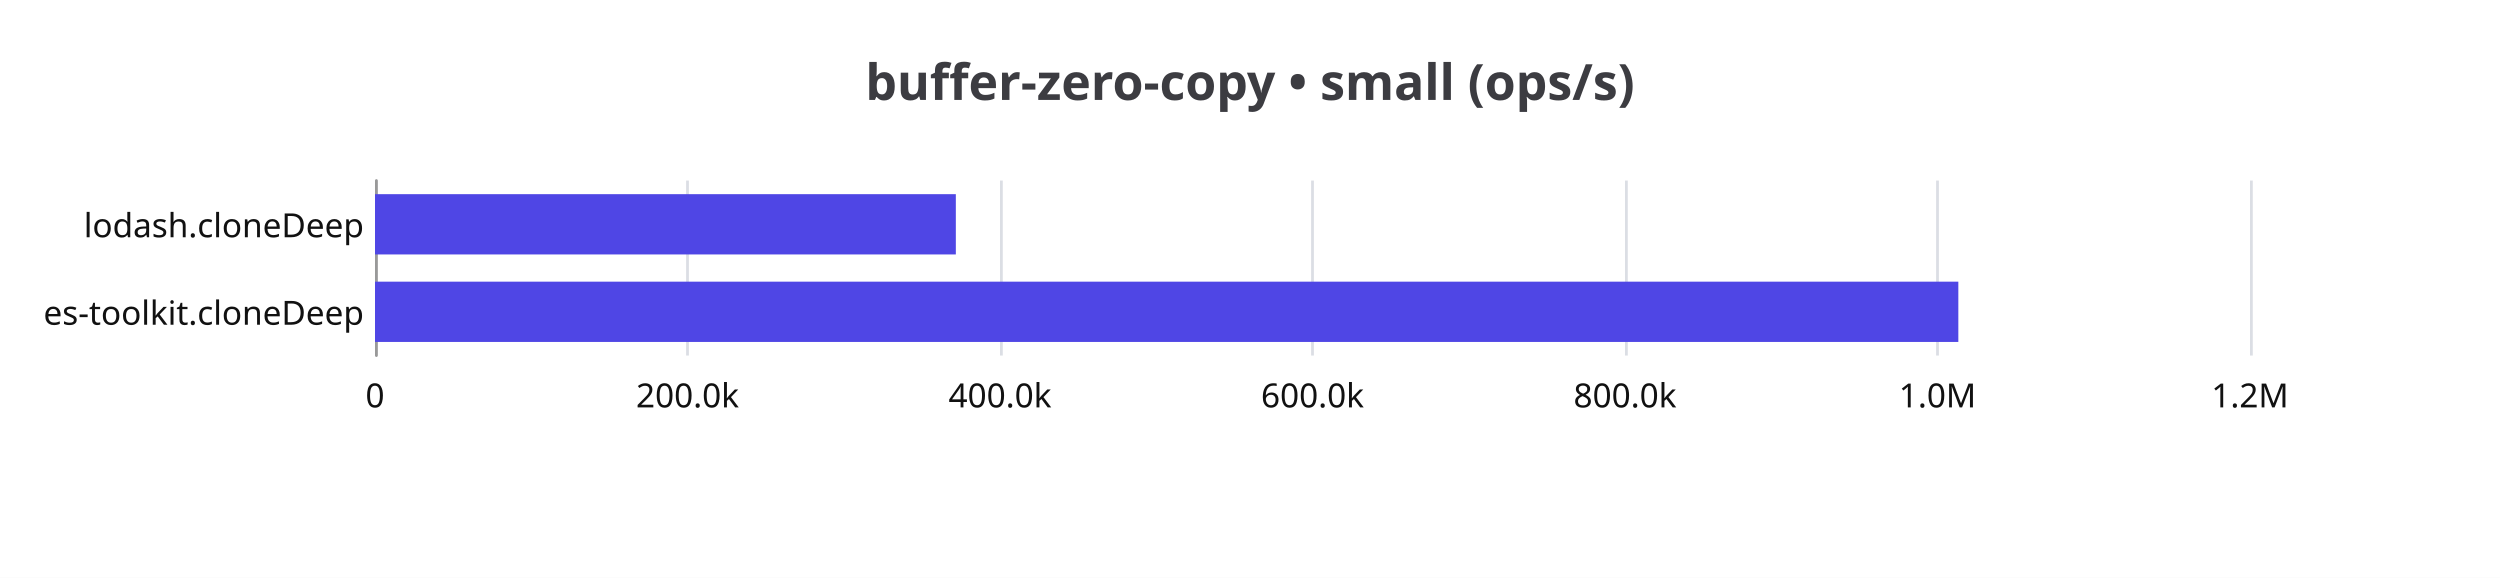
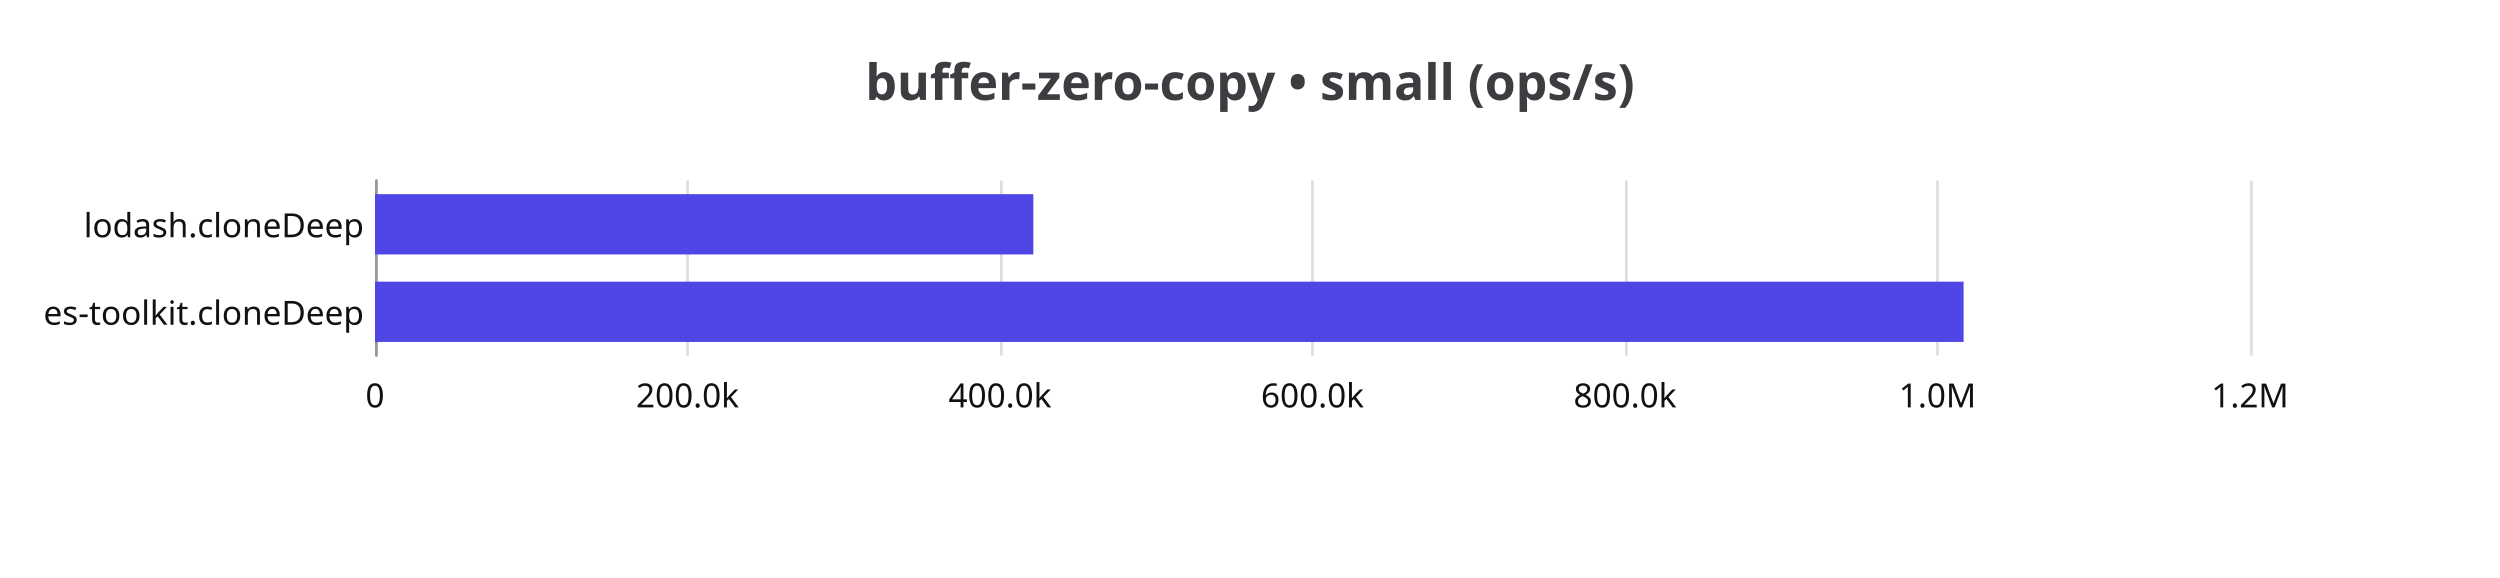
<svg xmlns="http://www.w3.org/2000/svg" width="900" height="208" version="1.1" baseProfile="full" viewBox="0 0 900 208">
  <rect width="900" height="208" x="0" y="0" fill="#ffffff" />
  <path d="M135.5 65L135.5 128" fill="none" pointer-events="visible" stroke="#dbdee4" class="zr14-cls-28" />
  <path d="M247.5 65L247.5 128" fill="none" pointer-events="visible" stroke="#dbdee4" class="zr14-cls-28" />
  <path d="M360.5 65L360.5 128" fill="none" pointer-events="visible" stroke="#dbdee4" class="zr14-cls-28" />
  <path d="M472.5 65L472.5 128" fill="none" pointer-events="visible" stroke="#dbdee4" class="zr14-cls-28" />
  <path d="M585.5 65L585.5 128" fill="none" pointer-events="visible" stroke="#dbdee4" class="zr14-cls-28" />
  <path d="M697.5 65L697.5 128" fill="none" pointer-events="visible" stroke="#dbdee4" class="zr14-cls-28" />
  <path d="M810.5 65L810.5 128" fill="none" pointer-events="visible" stroke="#dbdee4" class="zr14-cls-28" />
  <path d="M135.5 128L135.5 65" fill="none" pointer-events="visible" stroke="#999" stroke-linecap="round" class="zr14-cls-28" />
  <text dominant-baseline="central" text-anchor="end" style="font-size:12px;font-family:Microsoft YaHei;" xml:space="preserve" transform="translate(131 112.25)" fill="#111">    es-toolkit.cloneDeep</text>
  <text dominant-baseline="central" text-anchor="end" style="font-size:12px;font-family:Microsoft YaHei;" xml:space="preserve" transform="translate(131 80.75)" fill="#111">    lodash.cloneDeep</text>
  <text dominant-baseline="central" text-anchor="middle" style="font-size:12px;font-family:Microsoft YaHei;" y="6" transform="translate(135 136)" fill="#111">0</text>
  <text dominant-baseline="central" text-anchor="middle" style="font-size:12px;font-family:Microsoft YaHei;" y="6" transform="translate(247.5 136)" fill="#111">200.0k</text>
  <text dominant-baseline="central" text-anchor="middle" style="font-size:12px;font-family:Microsoft YaHei;" y="6" transform="translate(360 136)" fill="#111">400.0k</text>
  <text dominant-baseline="central" text-anchor="middle" style="font-size:12px;font-family:Microsoft YaHei;" y="6" transform="translate(472.5 136)" fill="#111">600.0k</text>
  <text dominant-baseline="central" text-anchor="middle" style="font-size:12px;font-family:Microsoft YaHei;" y="6" transform="translate(585 136)" fill="#111">800.0k</text>
  <text dominant-baseline="central" text-anchor="middle" style="font-size:12px;font-family:Microsoft YaHei;" y="6" transform="translate(697.5 136)" fill="#111">1.0M</text>
  <text dominant-baseline="central" text-anchor="middle" style="font-size:12px;font-family:Microsoft YaHei;" y="6" transform="translate(810 136)" fill="#111">1.2M</text>
-   <path d="M135 101.4l570 0l0 21.7l-570 0Z" fill="#4F46E5" ecmeta_series_index="0" ecmeta_data_index="0" ecmeta_ssr_type="chart" class="zr14-cls-29" />
-   <path d="M135 69.9l209.1 0l0 21.7l-209.1 0Z" fill="#4F46E5" ecmeta_series_index="0" ecmeta_data_index="1" ecmeta_ssr_type="chart" class="zr14-cls-29" />
+   <path d="M135 101.4l571.9 0l0 21.7l-571.9 0Z" fill="#4F46E5" ecmeta_series_index="0" ecmeta_data_index="0" ecmeta_ssr_type="chart" class="zr14-cls-29" />
+   <path d="M135 69.9l237 0l0 21.7l-237 0Z" fill="#4F46E5" ecmeta_series_index="0" ecmeta_data_index="1" ecmeta_ssr_type="chart" class="zr14-cls-29" />
  <path d="M-135.8 -5l271.5 0l0 28l-271.5 0Z" transform="translate(450 20)" fill="rgb(0,0,0)" fill-opacity="0" stroke="#3c3c41" stroke-width="0" class="zr14-cls-28" />
  <text dominant-baseline="central" text-anchor="middle" style="font-size:18px;font-family:Microsoft YaHei;font-weight:bold;" xml:space="preserve" y="9" transform="translate(450 20)" fill="#3c3c41">buffer-zero-copy • small (ops/s)</text>
  <style>
.zr14-cls-28:hover {
pointer-events:none;
}
.zr14-cls-29:hover {
cursor:pointer;
fill:rgba(86,77,251,1);
}



</style>
</svg>
